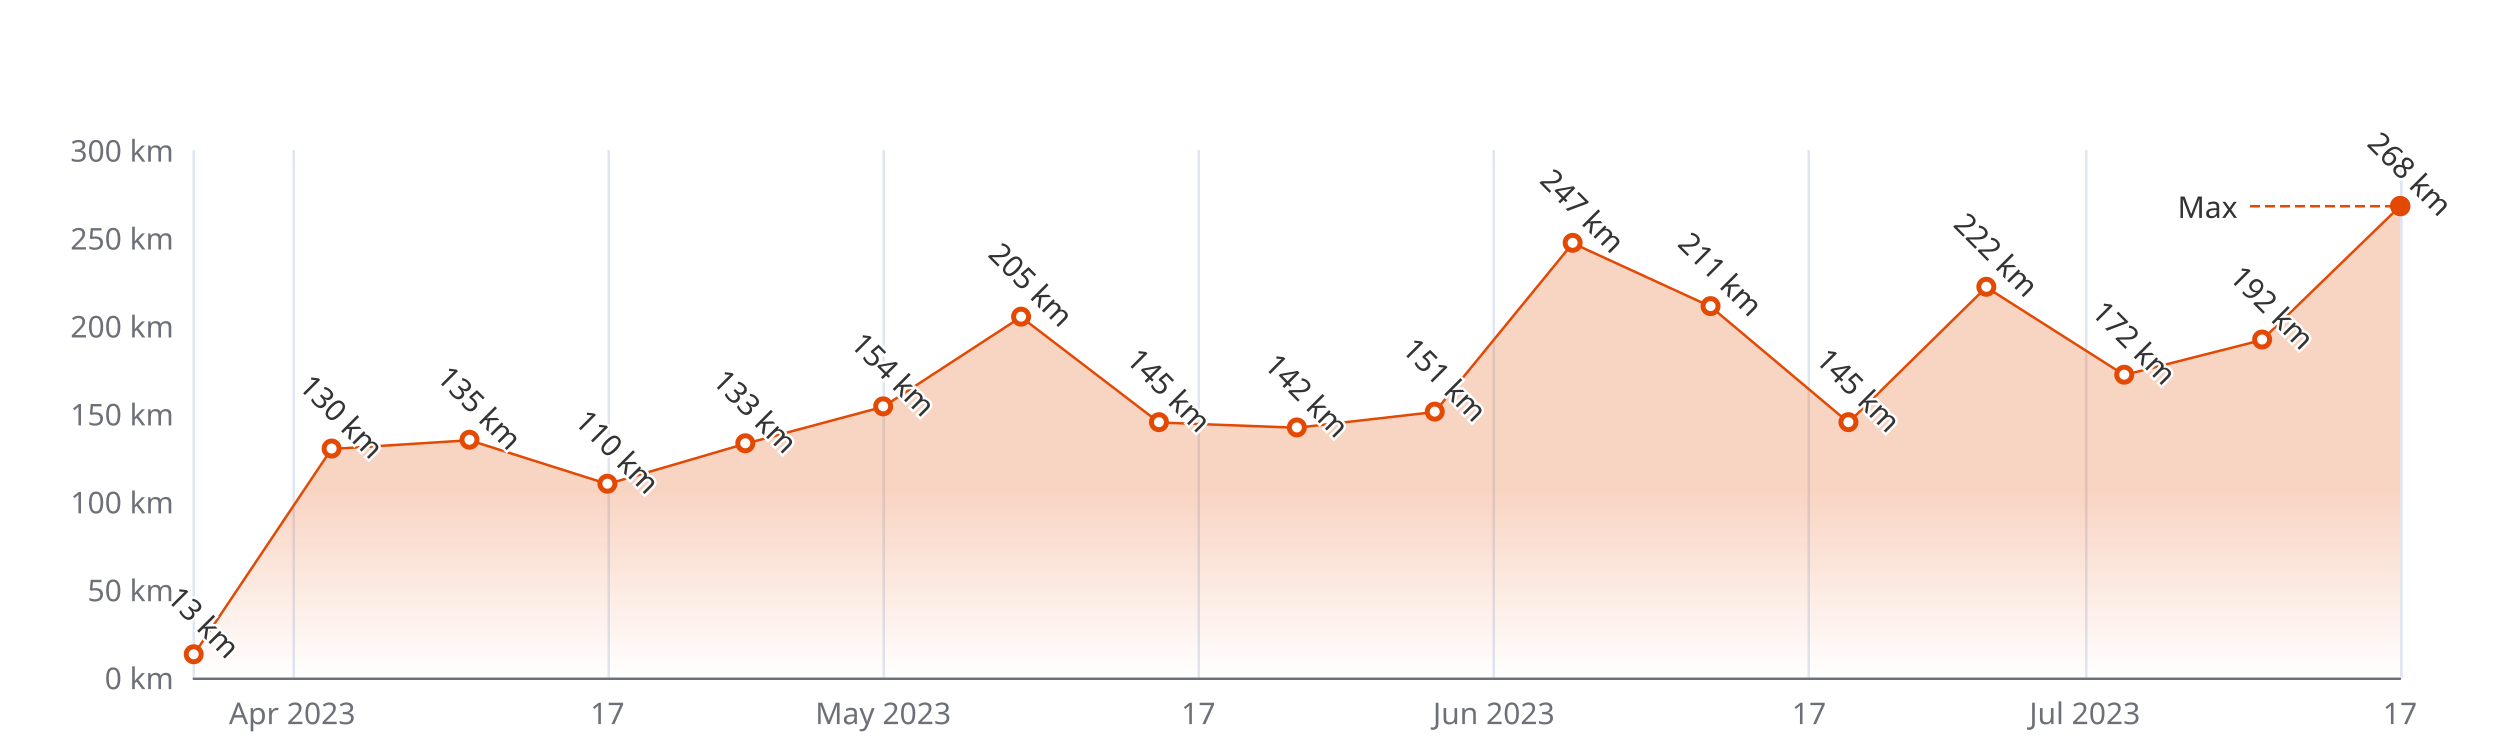
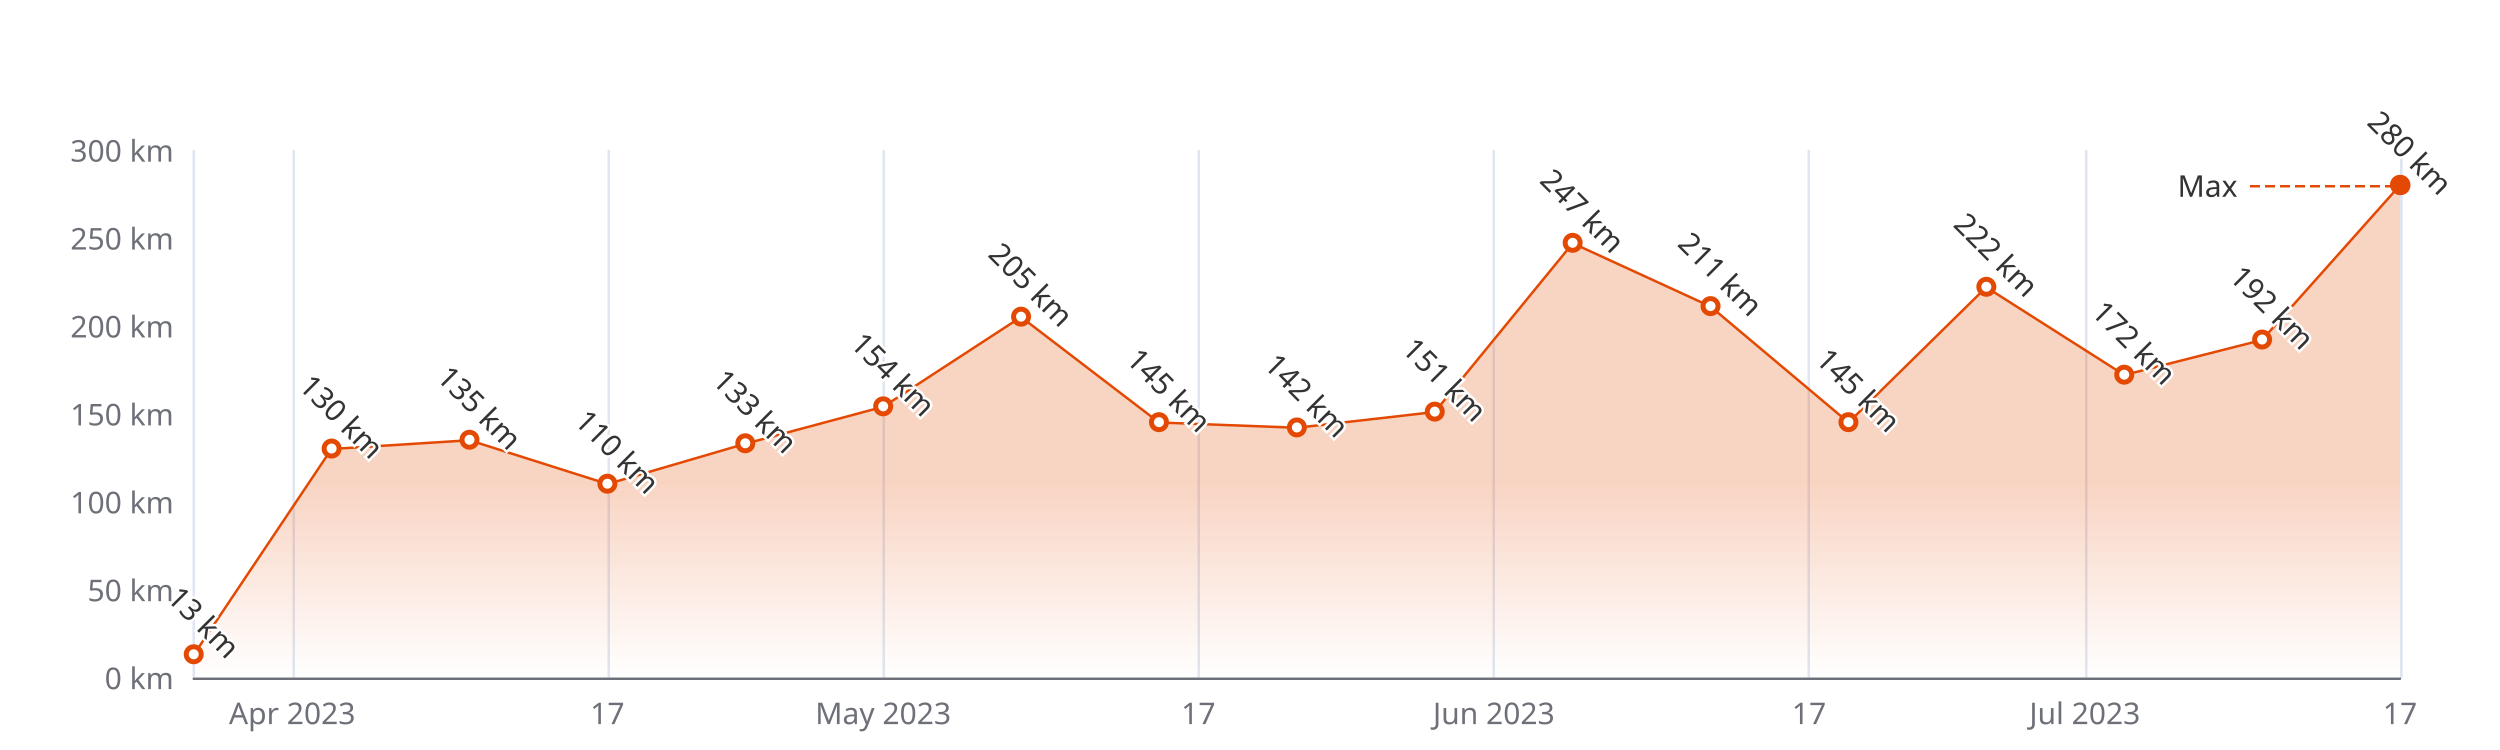
<svg xmlns="http://www.w3.org/2000/svg" width="1000" height="300" version="1.1" baseProfile="full" viewBox="0 0 1000 300">
  <rect width="1000" height="300" x="0" y="0" id="0" fill="#ffffff" />
  <path d="M77.5 60L77.5 271" fill="none" stroke="#E0E6F1" />
  <path d="M117.5 60L117.5 271" fill="none" stroke="#E0E6F1" />
  <path d="M243.5 60L243.5 271" fill="none" stroke="#E0E6F1" />
  <path d="M353.5 60L353.5 271" fill="none" stroke="#E0E6F1" />
  <path d="M479.5 60L479.5 271" fill="none" stroke="#E0E6F1" />
  <path d="M597.5 60L597.5 271" fill="none" stroke="#E0E6F1" />
  <path d="M723.5 60L723.5 271" fill="none" stroke="#E0E6F1" />
  <path d="M834.5 60L834.5 271" fill="none" stroke="#E0E6F1" />
  <path d="M960.5 60L960.5 271" fill="none" stroke="#E0E6F1" />
  <path d="M960.5 60L960.5 271" fill="none" stroke="#E0E6F1" />
  <path d="M77.5 271.5L960 271.5" fill="none" stroke="#6E7079" stroke-linecap="round" />
  <text dominant-baseline="central" text-anchor="end" style="font-size:12px;font-family:sans-serif;" xml:space="preserve" transform="translate(69.48 271)" fill="#6E7079">0 km</text>
  <text dominant-baseline="central" text-anchor="end" style="font-size:12px;font-family:sans-serif;" xml:space="preserve" transform="translate(69.48 235.8333)" fill="#6E7079">50 km</text>
  <text dominant-baseline="central" text-anchor="end" style="font-size:12px;font-family:sans-serif;" xml:space="preserve" transform="translate(69.48 200.6667)" fill="#6E7079">100 km</text>
  <text dominant-baseline="central" text-anchor="end" style="font-size:12px;font-family:sans-serif;" xml:space="preserve" transform="translate(69.48 165.5)" fill="#6E7079">150 km</text>
  <text dominant-baseline="central" text-anchor="end" style="font-size:12px;font-family:sans-serif;" xml:space="preserve" transform="translate(69.48 130.3333)" fill="#6E7079">200 km</text>
  <text dominant-baseline="central" text-anchor="end" style="font-size:12px;font-family:sans-serif;" xml:space="preserve" transform="translate(69.48 95.1667)" fill="#6E7079">250 km</text>
  <text dominant-baseline="central" text-anchor="end" style="font-size:12px;font-family:sans-serif;" xml:space="preserve" transform="translate(69.48 60)" fill="#6E7079">300 km</text>
  <text dominant-baseline="central" text-anchor="middle" style="font: normal normal 12px sans-serif" y="6" transform="translate(242.9525 279)" fill="#6E7079">17</text>
  <text dominant-baseline="central" text-anchor="middle" style="font: normal normal 12px sans-serif" y="6" transform="translate(479.3418 279)" fill="#6E7079">17</text>
  <text dominant-baseline="central" text-anchor="middle" style="font: normal normal 12px sans-serif" y="6" transform="translate(723.6107 279)" fill="#6E7079">17</text>
  <text dominant-baseline="central" text-anchor="middle" style="font: normal normal 12px sans-serif" y="6" transform="translate(960 279)" fill="#6E7079">17</text>
  <text dominant-baseline="central" text-anchor="middle" style="font: normal normal 12px sans-serif" xml:space="preserve" y="6" transform="translate(116.8782 279)" fill="#6E7079">Apr 2023</text>
  <text dominant-baseline="central" text-anchor="middle" style="font: normal normal 12px sans-serif" xml:space="preserve" y="6" transform="translate(353.2675 279)" fill="#6E7079">May 2023</text>
  <text dominant-baseline="central" text-anchor="middle" style="font: normal normal 12px sans-serif" xml:space="preserve" y="6" transform="translate(597.5364 279)" fill="#6E7079">Jun 2023</text>
  <text dominant-baseline="central" text-anchor="middle" style="font: normal normal 12px sans-serif" xml:space="preserve" y="6" transform="translate(833.9257 279)" fill="#6E7079">Jul 2023</text>
  <g clip-path="url(#zr0-c0)">
-     <path d="M960 82.5L904.8 136L849.7 150L794.5 114.9L739.4 169L684.2 122.6L629.1 97.3L573.9 164.8L518.7 171.1L463.6 169L408.4 126.8L353.3 162.7L298.1 177.5L243 193.6L187.8 176.1L132.6 179.6L77.5 261.9L77.5 271L132.6 271L187.8 271L243 271L298.1 271L353.3 271L408.4 271L463.6 271L518.7 271L573.9 271L629.1 271L684.2 271L739.4 271L794.5 271L849.7 271L904.8 271L960 271Z" fill="url(#zr0-g0)" fill-opacity="0.8" />
-     <path d="M960 82.5L904.8 136L849.7 150L794.5 114.9L739.4 169L684.2 122.6L629.1 97.3L573.9 164.8L518.7 171.1L463.6 169L408.4 126.8L353.3 162.7L298.1 177.5L243 193.6L187.8 176.1L132.6 179.6L77.5 261.9" fill="none" stroke="#E34902" stroke-linejoin="bevel" />
+     <path d="M960 74.1L904.8 136L849.7 150L794.5 114.9L739.4 169L684.2 122.6L629.1 97.3L573.9 164.8L518.7 171.1L463.6 169L408.4 126.8L353.3 162.7L298.1 177.5L243 193.6L187.8 176.1L132.6 179.6L77.5 261.9L77.5 271L132.6 271L187.8 271L243 271L298.1 271L353.3 271L408.4 271L463.6 271L518.7 271L573.9 271L629.1 271L684.2 271L739.4 271L794.5 271L849.7 271L904.8 271L960 271Z" fill="url(#zr0-g0)" fill-opacity="0.8" />
+     <path d="M960 74.1L904.8 136L849.7 150L794.5 114.9L739.4 169L684.2 122.6L629.1 97.3L573.9 164.8L518.7 171.1L463.6 169L408.4 126.8L353.3 162.7L298.1 177.5L243 193.6L187.8 176.1L132.6 179.6L77.5 261.9" fill="none" stroke="#E34902" stroke-linejoin="bevel" />
  </g>
-   <path d="M1 0A1 1 0 1 1 1 -0.1A1 1 0 0 1 1 0" transform="matrix(3,0,0,3,960,82.5067)" fill="#fff" stroke="#E34902" stroke-width="0.667" />
+   <path d="M1 0A1 1 0 1 1 1 -0.1A1 1 0 0 1 1 0" transform="matrix(3,0,0,3,960,74.0667)" fill="#fff" stroke="#E34902" stroke-width="0.667" />
  <path d="M1 0A1 1 0 1 1 1 -0.1A1 1 0 0 1 1 0" transform="matrix(3,0,0,3,904.8425,135.96)" fill="#fff" stroke="#E34902" stroke-width="0.667" />
  <path d="M1 0A1 1 0 1 1 1 -0.1A1 1 0 0 1 1 0" transform="matrix(3,0,0,3,849.685,150.0267)" fill="#fff" stroke="#E34902" stroke-width="0.667" />
  <path d="M1 0A1 1 0 1 1 1 -0.1A1 1 0 0 1 1 0" transform="matrix(3,0,0,3,794.5275,114.86)" fill="#fff" stroke="#E34902" stroke-width="0.667" />
  <path d="M1 0A1 1 0 1 1 1 -0.1A1 1 0 0 1 1 0" transform="matrix(3,0,0,3,739.37,169.0167)" fill="#fff" stroke="#E34902" stroke-width="0.667" />
  <path d="M1 0A1 1 0 1 1 1 -0.1A1 1 0 0 1 1 0" transform="matrix(3,0,0,3,684.2125,122.5967)" fill="#fff" stroke="#E34902" stroke-width="0.667" />
  <path d="M1 0A1 1 0 1 1 1 -0.1A1 1 0 0 1 1 0" transform="matrix(3,0,0,3,629.055,97.2767)" fill="#fff" stroke="#E34902" stroke-width="0.667" />
  <path d="M1 0A1 1 0 1 1 1 -0.1A1 1 0 0 1 1 0" transform="matrix(3,0,0,3,573.8975,164.7967)" fill="#fff" stroke="#E34902" stroke-width="0.667" />
  <path d="M1 0A1 1 0 1 1 1 -0.1A1 1 0 0 1 1 0" transform="matrix(3,0,0,3,518.74,171.1267)" fill="#fff" stroke="#E34902" stroke-width="0.667" />
  <path d="M1 0A1 1 0 1 1 1 -0.1A1 1 0 0 1 1 0" transform="matrix(3,0,0,3,463.5825,169.0167)" fill="#fff" stroke="#E34902" stroke-width="0.667" />
  <path d="M1 0A1 1 0 1 1 1 -0.1A1 1 0 0 1 1 0" transform="matrix(3,0,0,3,408.425,126.8167)" fill="#fff" stroke="#E34902" stroke-width="0.667" />
  <path d="M1 0A1 1 0 1 1 1 -0.1A1 1 0 0 1 1 0" transform="matrix(3,0,0,3,353.2675,162.6867)" fill="#fff" stroke="#E34902" stroke-width="0.667" />
  <path d="M1 0A1 1 0 1 1 1 -0.1A1 1 0 0 1 1 0" transform="matrix(3,0,0,3,298.11,177.4567)" fill="#fff" stroke="#E34902" stroke-width="0.667" />
  <path d="M1 0A1 1 0 1 1 1 -0.1A1 1 0 0 1 1 0" transform="matrix(3,0,0,3,242.9525,193.6333)" fill="#fff" stroke="#E34902" stroke-width="0.667" />
  <path d="M1 0A1 1 0 1 1 1 -0.1A1 1 0 0 1 1 0" transform="matrix(3,0,0,3,187.795,176.05)" fill="#fff" stroke="#E34902" stroke-width="0.667" />
  <path d="M1 0A1 1 0 1 1 1 -0.1A1 1 0 0 1 1 0" transform="matrix(3,0,0,3,132.6375,179.5667)" fill="#fff" stroke="#E34902" stroke-width="0.667" />
  <path d="M1 0A1 1 0 1 1 1 -0.1A1 1 0 0 1 1 0" transform="matrix(3,0,0,3,77.48,261.8567)" fill="#fff" stroke="#E34902" stroke-width="0.667" />
-   <text dominant-baseline="central" text-anchor="middle" style="font-size:12px;font-family:sans-serif;" xml:space="preserve" y="-6" transform="matrix(0.707,0.707,-0.707,0.707,960,73.5067)" fill="#333" stroke="rgb(255,255,255)" stroke-width="2" paint-order="stroke" stroke-miterlimit="2">268 km</text>
+   <text dominant-baseline="central" text-anchor="middle" style="font-size:12px;font-family:sans-serif;" xml:space="preserve" y="-6" transform="matrix(0.707,0.707,-0.707,0.707,960,65.0667)" fill="#333" stroke="rgb(255,255,255)" stroke-width="2" paint-order="stroke" stroke-miterlimit="2">280 km</text>
  <text dominant-baseline="central" text-anchor="middle" style="font-size:12px;font-family:sans-serif;" xml:space="preserve" y="-6" transform="matrix(0.707,0.707,-0.707,0.707,904.8425,126.96)" fill="#333" stroke="rgb(255,255,255)" stroke-width="2" paint-order="stroke" stroke-miterlimit="2">192 km</text>
  <text dominant-baseline="central" text-anchor="middle" style="font-size:12px;font-family:sans-serif;" xml:space="preserve" y="-6" transform="matrix(0.707,0.707,-0.707,0.707,849.685,141.0267)" fill="#333" stroke="rgb(255,255,255)" stroke-width="2" paint-order="stroke" stroke-miterlimit="2">172 km</text>
  <text dominant-baseline="central" text-anchor="middle" style="font-size:12px;font-family:sans-serif;" xml:space="preserve" y="-6" transform="matrix(0.707,0.707,-0.707,0.707,794.5275,105.86)" fill="#333" stroke="rgb(255,255,255)" stroke-width="2" paint-order="stroke" stroke-miterlimit="2">222 km</text>
  <text dominant-baseline="central" text-anchor="middle" style="font-size:12px;font-family:sans-serif;" xml:space="preserve" y="-6" transform="matrix(0.707,0.707,-0.707,0.707,739.37,160.0167)" fill="#333" stroke="rgb(255,255,255)" stroke-width="2" paint-order="stroke" stroke-miterlimit="2">145 km</text>
  <text dominant-baseline="central" text-anchor="middle" style="font-size:12px;font-family:sans-serif;" xml:space="preserve" y="-6" transform="matrix(0.707,0.707,-0.707,0.707,684.2125,113.5967)" fill="#333" stroke="rgb(255,255,255)" stroke-width="2" paint-order="stroke" stroke-miterlimit="2">211 km</text>
  <text dominant-baseline="central" text-anchor="middle" style="font-size:12px;font-family:sans-serif;" xml:space="preserve" y="-6" transform="matrix(0.707,0.707,-0.707,0.707,629.055,88.2767)" fill="#333" stroke="rgb(255,255,255)" stroke-width="2" paint-order="stroke" stroke-miterlimit="2">247 km</text>
  <text dominant-baseline="central" text-anchor="middle" style="font-size:12px;font-family:sans-serif;" xml:space="preserve" y="-6" transform="matrix(0.707,0.707,-0.707,0.707,573.8975,155.7967)" fill="#333" stroke="rgb(255,255,255)" stroke-width="2" paint-order="stroke" stroke-miterlimit="2">151 km</text>
  <text dominant-baseline="central" text-anchor="middle" style="font-size:12px;font-family:sans-serif;" xml:space="preserve" y="-6" transform="matrix(0.707,0.707,-0.707,0.707,518.74,162.1267)" fill="#333" stroke="rgb(255,255,255)" stroke-width="2" paint-order="stroke" stroke-miterlimit="2">142 km</text>
  <text dominant-baseline="central" text-anchor="middle" style="font-size:12px;font-family:sans-serif;" xml:space="preserve" y="-6" transform="matrix(0.707,0.707,-0.707,0.707,463.5825,160.0167)" fill="#333" stroke="rgb(255,255,255)" stroke-width="2" paint-order="stroke" stroke-miterlimit="2">145 km</text>
  <text dominant-baseline="central" text-anchor="middle" style="font-size:12px;font-family:sans-serif;" xml:space="preserve" y="-6" transform="matrix(0.707,0.707,-0.707,0.707,408.425,117.8167)" fill="#333" stroke="rgb(255,255,255)" stroke-width="2" paint-order="stroke" stroke-miterlimit="2">205 km</text>
  <text dominant-baseline="central" text-anchor="middle" style="font-size:12px;font-family:sans-serif;" xml:space="preserve" y="-6" transform="matrix(0.707,0.707,-0.707,0.707,353.2675,153.6867)" fill="#333" stroke="rgb(255,255,255)" stroke-width="2" paint-order="stroke" stroke-miterlimit="2">154 km</text>
  <text dominant-baseline="central" text-anchor="middle" style="font-size:12px;font-family:sans-serif;" xml:space="preserve" y="-6" transform="matrix(0.707,0.707,-0.707,0.707,298.11,168.4567)" fill="#333" stroke="rgb(255,255,255)" stroke-width="2" paint-order="stroke" stroke-miterlimit="2">133 km</text>
  <text dominant-baseline="central" text-anchor="middle" style="font-size:12px;font-family:sans-serif;" xml:space="preserve" y="-6" transform="matrix(0.707,0.707,-0.707,0.707,242.9525,184.6333)" fill="#333" stroke="rgb(255,255,255)" stroke-width="2" paint-order="stroke" stroke-miterlimit="2">110 km</text>
  <text dominant-baseline="central" text-anchor="middle" style="font-size:12px;font-family:sans-serif;" xml:space="preserve" y="-6" transform="matrix(0.707,0.707,-0.707,0.707,187.795,167.05)" fill="#333" stroke="rgb(255,255,255)" stroke-width="2" paint-order="stroke" stroke-miterlimit="2">135 km</text>
  <text dominant-baseline="central" text-anchor="middle" style="font-size:12px;font-family:sans-serif;" xml:space="preserve" y="-6" transform="matrix(0.707,0.707,-0.707,0.707,132.6375,170.5667)" fill="#333" stroke="rgb(255,255,255)" stroke-width="2" paint-order="stroke" stroke-miterlimit="2">130 km</text>
  <text dominant-baseline="central" text-anchor="middle" style="font-size:12px;font-family:sans-serif;" xml:space="preserve" y="-6" transform="matrix(0.707,0.707,-0.707,0.707,77.48,252.8567)" fill="#333" stroke="rgb(255,255,255)" stroke-width="2" paint-order="stroke" stroke-miterlimit="2">13 km</text>
-   <path d="M900 82.5L960 82.5" fill="none" stroke="#E34902" stroke-dasharray="4,2" />
-   <path d="M4 0A4 4 0 1 1 4 -0.4A4 4 0 0 1 4 0" transform="matrix(0,1,-1,0,960,82.5067)" fill="#E34902" />
-   <text dominant-baseline="central" text-anchor="end" style="font-size:12px;font-family:sans-serif;" transform="translate(895 82.5067)" fill="#333" stroke="rgb(255,255,255)" stroke-width="2" paint-order="stroke" stroke-miterlimit="2">Max</text>
+   <path d="M900 74.5L960 74.5" fill="none" stroke="#E34902" stroke-dasharray="4,2" />
+   <path d="M4 0A4 4 0 1 1 4 -0.4A4 4 0 0 1 4 0" transform="matrix(0,1,-1,0,960,74.0667)" fill="#E34902" />
+   <text dominant-baseline="central" text-anchor="end" style="font-size:12px;font-family:sans-serif;" transform="translate(895 74.0667)" fill="#333" stroke="rgb(255,255,255)" stroke-width="2" paint-order="stroke" stroke-miterlimit="2">Max</text>
  <defs>
    <clipPath id="zr0-c0">
      <path d="M76 59.5l884 0l0 212l-884 0Z" fill="#000" />
    </clipPath>
    <linearGradient gradientUnits="objectBoundingBox" x1="0" y1="0" x2="0" y2="1" id="zr0-g0">
      <stop offset="0%" stop-color="rgb(227,73,2)" stop-opacity="0.3" />
      <stop offset="60%" stop-color="rgb(227,73,2)" stop-opacity="0.3" />
      <stop offset="100%" stop-color="rgb(227,73,2)" stop-opacity="0" />
    </linearGradient>
  </defs>
</svg>
